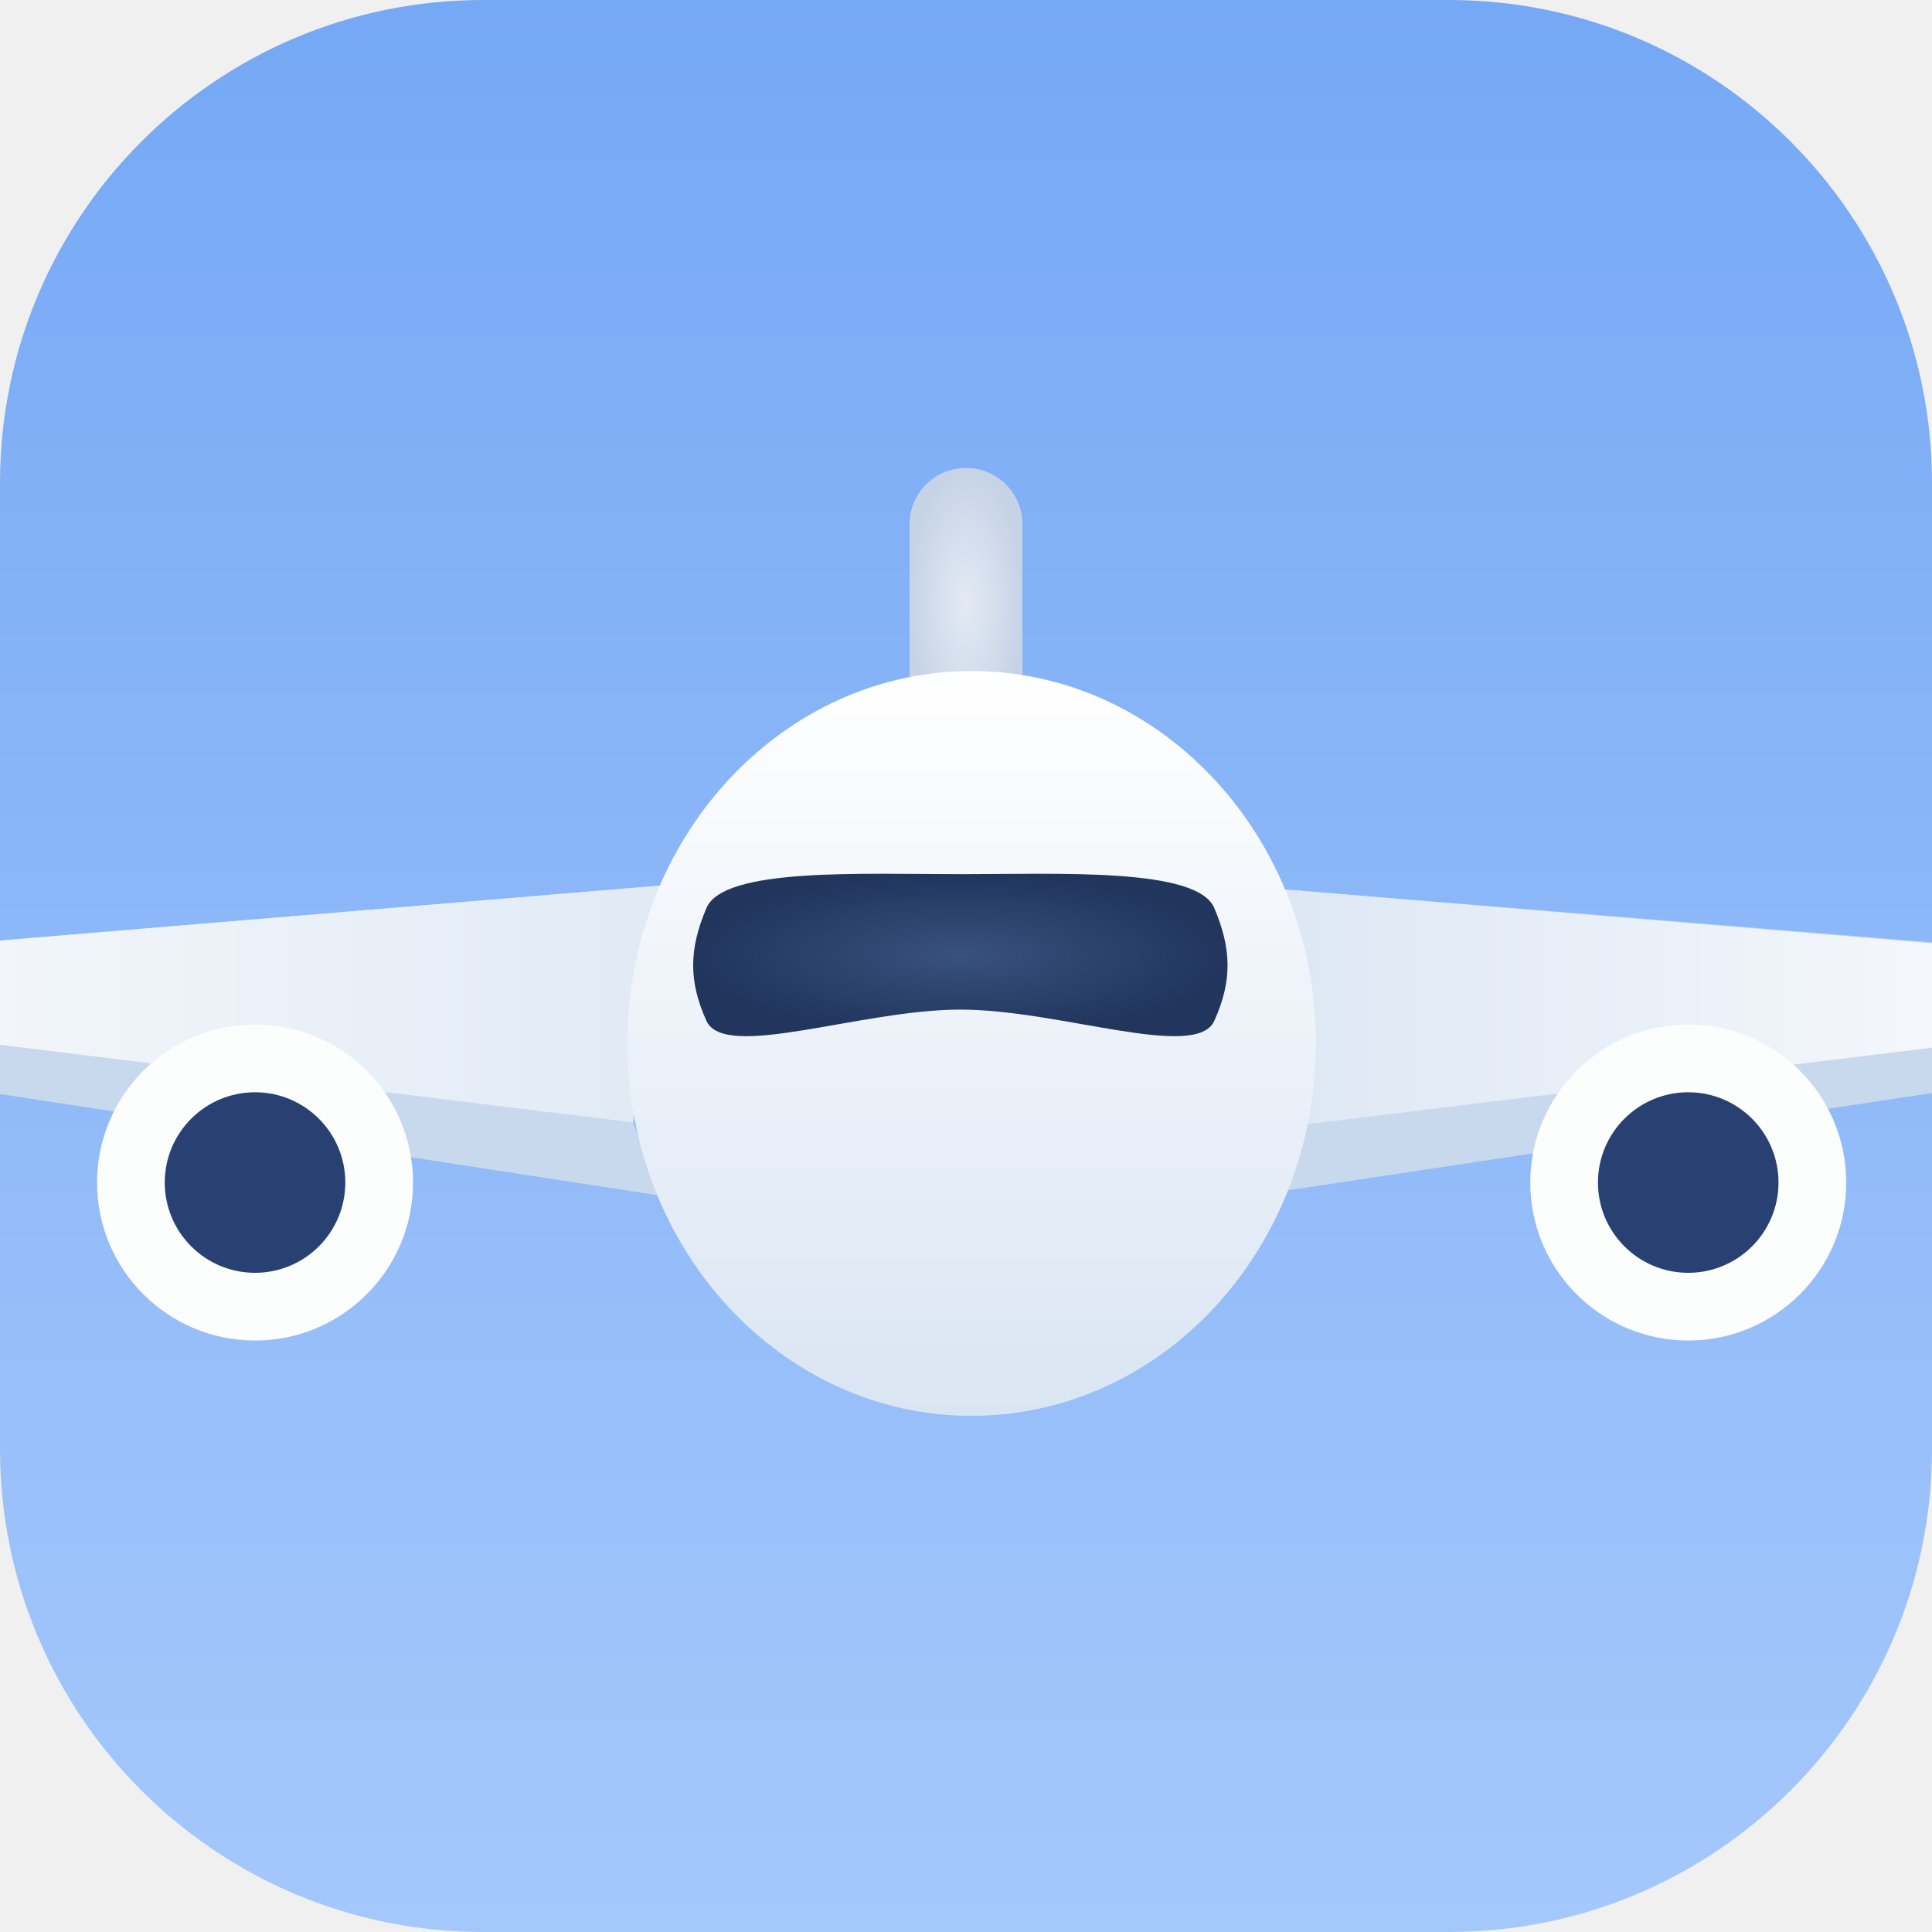
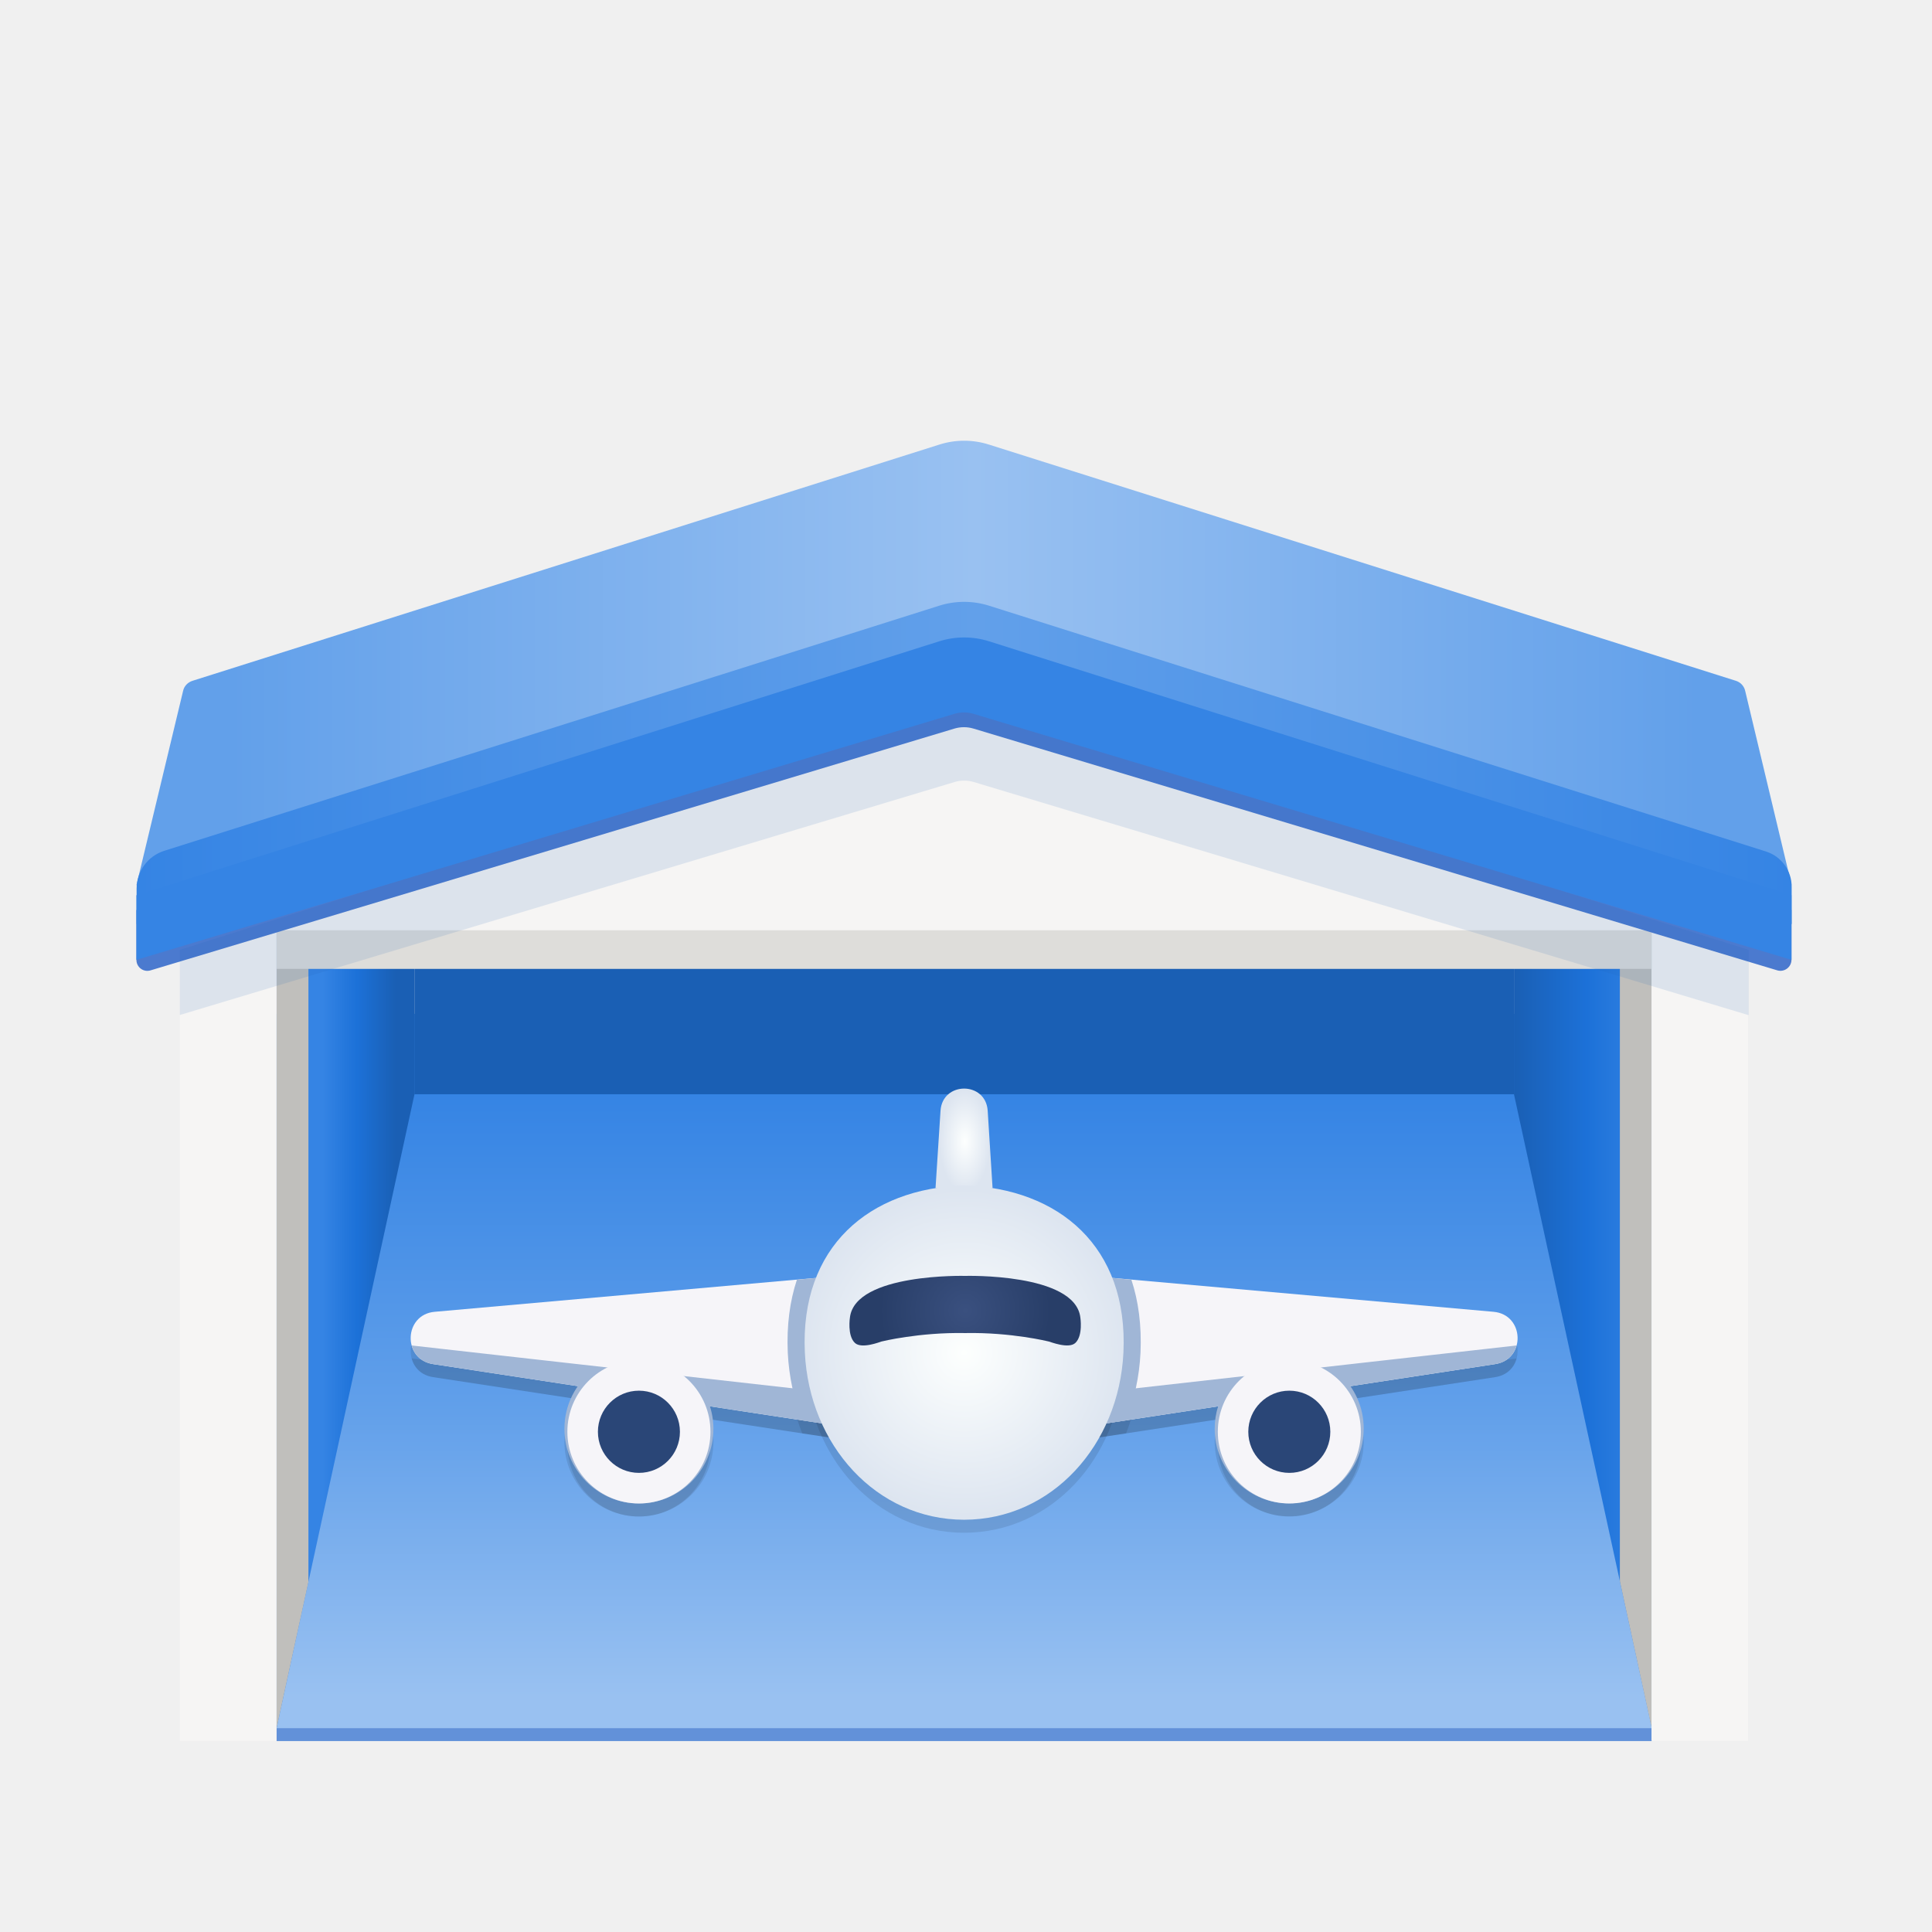
- <svg xmlns="http://www.w3.org/2000/svg" width="128" height="128" viewBox="0 0 128 128" fill="none">
-   <g clip-path="url(#clip0_31_5)">
-     <rect width="128" height="128" rx="32" fill="url(#paint0_linear_31_5)" />
-     <rect x="60.262" y="31" width="7.477" height="17.944" rx="3.738" fill="url(#paint1_radial_31_5)" />
-     <path d="M-14.505 63.523L43.813 58.664L41.944 74.365L43.813 79.224L-14.505 70.252L-16 67.262L-14.505 63.523Z" fill="#C8D8ED" />
-     <path d="M142.505 63.622L84.187 58.85L86.056 74.266L84.187 79.037L142.505 70.228L144 67.292L142.505 63.622Z" fill="#C8D8ED" />
-     <path d="M-14.505 63.523L43.813 58.664L41.944 74.365L-16 67.262L-14.505 63.523Z" fill="url(#paint2_linear_31_5)" />
-     <path d="M142.505 63.71L84.187 58.85L86.056 74.551L144 67.448L142.505 63.71Z" fill="url(#paint3_linear_31_5)" />
-     <ellipse cx="64.374" cy="69.131" rx="22.804" ry="24.673" fill="url(#paint4_linear_31_5)" />
-     <circle cx="16.897" cy="78.346" r="10.467" fill="#FCFDFD" />
-     <circle cx="16.897" cy="78.346" r="5.981" fill="#284172" />
-     <circle cx="111.851" cy="78.346" r="10.467" fill="#FCFDFD" />
-     <circle cx="111.85" cy="78.346" r="5.981" fill="#284172" />
-     <path d="M46.804 60.159C47.945 57.471 57.031 57.916 63.627 57.916C70.222 57.916 79.308 57.471 80.449 60.159C81.589 62.847 81.653 64.975 80.449 67.635C79.245 70.296 70.203 66.888 63.627 66.888C57.05 66.888 48.008 70.296 46.804 67.635C45.6 64.975 45.663 62.847 46.804 60.159Z" fill="url(#paint5_radial_31_5)" />
+ <svg xmlns="http://www.w3.org/2000/svg" xmlns:xlink="http://www.w3.org/1999/xlink" height="128px" viewBox="0 0 128 128" width="128px">
+   <filter id="a" height="100%" width="100%" x="0%" y="0%">
+     <feColorMatrix color-interpolation-filters="sRGB" values="0 0 0 0 1 0 0 0 0 1 0 0 0 0 1 0 0 0 1 0" />
+   </filter>
+   <linearGradient id="b" gradientTransform="matrix(0.856732 0 0 0.861475 9.040388 29.19936)" gradientUnits="userSpaceOnUse" x1="64.013" x2="64.013" y1="50.253" y2="96.564">
+     <stop offset="0" stop-color="#3584e4" />
+     <stop offset="0.528" stop-color="#62a0ea" />
+     <stop offset="1" stop-color="#99c1f1" />
+   </linearGradient>
+   <linearGradient id="c" gradientUnits="userSpaceOnUse">
+     <stop offset="0" stop-color="#1a5fb4" />
+     <stop offset="0.528" stop-color="#1c71d8" />
+     <stop offset="1" stop-color="#3584e4" />
+   </linearGradient>
+   <linearGradient id="d" gradientTransform="matrix(0.856732 0 0 0.861475 9.040388 29.19936)" x1="20.062" x2="14.393" xlink:href="#c" y1="68.442" y2="68.442" />
+   <linearGradient id="e" gradientTransform="matrix(0.856732 0 0 0.861475 9.040388 29.19936)" x1="106.523" x2="117.193" xlink:href="#c" y1="68.442" y2="68.442" />
+   <linearGradient id="f" gradientUnits="userSpaceOnUse">
+     <stop offset="0" stop-color="#fdfffe" />
+     <stop offset="1" stop-color="#dde5f0" />
+   </linearGradient>
+   <radialGradient id="g" cx="0" cy="0" gradientTransform="matrix(0 3.372949 -1.677738 0 63.92093 75.60915)" r="1" xlink:href="#f" />
+   <radialGradient id="h" cx="0" cy="0" gradientTransform="matrix(10.81179 0 0 10.83545 63.87526 89.61302)" r="1" xlink:href="#f" />
+   <radialGradient id="i" cx="0" cy="0" gradientTransform="matrix(5.65916 0 0 5.671561 63.94406 86.83407)" gradientUnits="userSpaceOnUse" r="1">
+     <stop offset="0" stop-color="#3a507f" />
+     <stop offset="1" stop-color="#283e68" />
+   </radialGradient>
+   <linearGradient id="j" gradientTransform="matrix(0.856732 0 0 0.861475 9.040388 29.19936)" gradientUnits="userSpaceOnUse" x1="7.276" x2="120.754" y1="17.09" y2="17.09">
+     <stop offset="0" stop-color="#62a0ea" />
+     <stop offset="0.507" stop-color="#99c1f1" />
+     <stop offset="1" stop-color="#62a0ea" />
+   </linearGradient>
+   <mask id="k">
+     <g filter="url(#a)">
+       <rect fill-opacity="0.12" height="153.6" width="153.6" x="-12.8" y="-12.8" />
+     </g>
+   </mask>
+   <clipPath id="l">
+     <rect height="152" width="192" />
+   </clipPath>
+   <linearGradient id="m" gradientTransform="matrix(0.856732 0 0 0.861475 9.040388 29.19936)" gradientUnits="userSpaceOnUse" x1="0.004" x2="128.005" y1="24.784" y2="24.784">
+     <stop offset="0" stop-color="#3584e4" />
+     <stop offset="0.507" stop-color="#62a0ea" />
+     <stop offset="1" stop-color="#3584e4" />
+   </linearGradient>
+   <path d="m 109.449 67.168 h -91.125 v 48.18 h 91.125 z m 0 0" fill="url(#b)" />
+   <path d="m 109.43 114.496 h -91.105 v 0.852 h 91.105 z m 0 0" fill="#6291d9" />
+   <path d="m 27.461 61.832 h -9.137 v 52.664 l 9.137 -42 z m 0 0" fill="url(#d)" />
+   <path d="m 109.438 61.832 h -9.133 v 10.664 l 9.133 42 z m 0 0" fill="url(#e)" />
+   <path d="m 27.457 61.832 v 10.664 h 72.848 v -10.664 z m 0 0" fill="#1a5fb4" />
+   <g fill-opacity="0.1">
+     <path d="m 54.504 85.488 l -25.707 2.281 c -2.051 0.188 -2.148 3.152 -0.105 3.469 l 26.215 3.992 z m 0 0" />
+     <path d="m 54.504 85.488 l -1.707 0.156 c -0.469 1.422 -0.684 3.027 -0.605 4.836 c 0.078 1.59 0.41 3.098 0.957 4.488 l 1.766 0.262 z m 0 0" />
+     <path d="m 27.273 90.004 c 0.168 0.598 0.625 1.117 1.418 1.234 l 26.215 3.996 l -0.086 -2.137 z m 0 0" />
+     <path d="m 43.199 91.98 c -1.133 -0.156 -2.297 -0.086 -3.43 -0.207 c -0.164 -0.02 -0.32 -0.078 -0.457 -0.156 c -1.164 0.902 -1.918 2.312 -1.918 3.91 c 0 2.73 2.211 4.945 4.938 4.945 c 2.723 0 4.934 -2.215 4.934 -4.945 c 0 -1.137 -0.391 -2.184 -1.027 -3.02 c -1.035 -0.066 -2.012 -0.391 -3.039 -0.527 z m 0 0" />
+     <path d="m 42.332 100.473 c 2.617 0 4.738 -2.129 4.738 -4.75 c 0 -2.625 -2.121 -4.75 -4.738 -4.75 c -2.617 0 -4.742 2.125 -4.742 4.75 c 0 2.621 2.125 4.75 4.742 4.75 z m 0 0" />
+     <path d="m 42.332 98.445 c 1.5 0 2.715 -1.219 2.715 -2.723 s -1.215 -2.723 -2.715 -2.723 s -2.719 1.219 -2.719 2.723 s 1.219 2.723 2.719 2.723 z m 0 0" />
+     <path d="m 73.246 85.488 l 25.707 2.281 c 2.055 0.188 2.152 3.152 0.109 3.469 l -26.219 3.992 z m 0 0" />
+     <path d="m 73.246 85.488 l 1.711 0.156 c 0.469 1.422 0.684 3.027 0.605 4.836 c -0.078 1.59 -0.41 3.098 -0.957 4.488 l -1.77 0.262 z m 0 0" />
+     <path d="m 100.48 90.004 c -0.168 0.598 -0.629 1.117 -1.418 1.234 l -26.219 3.996 l 0.09 -2.137 z m 0 0" />
+     <path d="m 88.762 91.883 c -0.574 0.059 -1.152 -0.012 -1.738 -0.012 c -0.715 0 -1.426 -0.027 -2.141 0.012 c -0.594 0.031 -1.18 0.168 -1.766 0.246 c 0.184 -0.031 -0.18 0.027 -0.219 0.039 c -0.125 0.02 -0.254 0.047 -0.371 0.086 c -0.059 0.02 -0.117 0.031 -0.164 0.051 c -0.012 0.008 -0.012 0 -0.02 0.008 c -0.039 0.031 -0.059 0.039 -0.07 0.039 c 0 0 0 0 0 -0.008 c 0 -0.012 0.02 -0.031 0.051 -0.07 c -0.227 0.336 -0.605 0.512 -0.977 0.441 c -0.547 0.793 -0.871 1.762 -0.871 2.801 c 0 2.73 2.207 4.945 4.934 4.945 c 2.727 0 4.938 -2.215 4.938 -4.945 c 0.008 -1.43 -0.609 -2.723 -1.586 -3.633 z m 0 0" />
+     <path d="m 85.422 100.473 c 2.617 0 4.738 -2.129 4.738 -4.75 c 0 -2.625 -2.121 -4.75 -4.738 -4.75 s -4.738 2.125 -4.738 4.75 c 0 2.621 2.121 4.75 4.738 4.75 z m 0 0" />
+     <path d="m 85.422 98.445 c 1.5 0 2.715 -1.219 2.715 -2.723 s -1.215 -2.723 -2.715 -2.723 s -2.719 1.219 -2.719 2.723 s 1.219 2.723 2.719 2.723 z m 0 0" />
+     <path d="m 61.98 79.594 l 0.332 -5.141 c 0.129 -1.957 3 -1.957 3.125 0 l 0.324 5.133 h -3.781 z m 0 0" />
+     <path d="m 63.875 79.398 c -6.281 0.195 -10.883 4.062 -10.551 11.074 c 0.293 6.113 4.719 11.066 10.551 11.078 c 5.824 -0.012 10.262 -4.965 10.555 -11.078 c 0.332 -7.012 -4.27 -10.879 -10.555 -11.074 z m 0 0" />
+     <path d="m 71.574 88.133 c -0.371 -2.938 -7.629 -2.742 -7.629 -2.742 s -7.262 -0.184 -7.633 2.742 c 0 0 -0.195 1.215 0.332 1.703 c 0.449 0.414 1.66 -0.066 1.758 -0.098 c 0 0 2.484 -0.617 5.543 -0.559 c 3.059 -0.059 5.539 0.559 5.539 0.559 c 0.098 0.02 1.309 0.512 1.758 0.098 c 0.527 -0.488 0.332 -1.703 0.332 -1.703 z m 0 0" />
  </g>
-   <defs>
-     <linearGradient id="paint0_linear_31_5" x1="64" y1="0" x2="64" y2="128" gradientUnits="userSpaceOnUse">
-       <stop stop-color="#75A8F5" />
-       <stop offset="1" stop-color="#A5C8FB" />
-     </linearGradient>
-     <radialGradient id="paint1_radial_31_5" cx="0" cy="0" r="1" gradientUnits="userSpaceOnUse" gradientTransform="translate(64 39.972) rotate(90) scale(8.97196 3.73832)">
-       <stop stop-color="#E3EAF4" />
-       <stop offset="1" stop-color="#C6D3E7" />
-     </radialGradient>
-     <linearGradient id="paint2_linear_31_5" x1="-16" y1="66.514" x2="43.813" y2="66.514" gradientUnits="userSpaceOnUse">
-       <stop stop-color="#F8FAFC" />
-       <stop offset="1" stop-color="#E1EAF5" />
-     </linearGradient>
-     <linearGradient id="paint3_linear_31_5" x1="144" y1="66.701" x2="84.187" y2="66.701" gradientUnits="userSpaceOnUse">
-       <stop stop-color="#FCFDFE" />
-       <stop offset="1" stop-color="#DDE7F4" />
-     </linearGradient>
-     <linearGradient id="paint4_linear_31_5" x1="64.374" y1="44.458" x2="64.374" y2="93.804" gradientUnits="userSpaceOnUse">
-       <stop stop-color="white" />
-       <stop offset="1" stop-color="#DAE5F3" />
-     </linearGradient>
-     <radialGradient id="paint5_radial_31_5" cx="0" cy="0" r="1" gradientUnits="userSpaceOnUse" gradientTransform="translate(63.6265 63.2697) scale(17.7017 5.38124)">
-       <stop stop-color="#39517E" />
-       <stop offset="1" stop-color="#21355D" />
-     </radialGradient>
-     <clipPath id="clip0_31_5">
-       <rect width="128" height="128" rx="32" fill="white" />
-     </clipPath>
-   </defs>
+   <path d="m 54.504 84.625 l -25.707 2.285 c -2.051 0.184 -2.148 3.152 -0.105 3.465 l 26.215 3.996 z m 0 0" fill="#f6f5f9" />
+   <path d="m 54.504 84.625 l -1.707 0.16 c -0.469 1.418 -0.684 3.023 -0.605 4.836 c 0.078 1.586 0.41 3.094 0.957 4.484 l 1.766 0.266 z m 0 0" fill="#a0b6d6" />
+   <path d="m 27.273 89.141 c 0.168 0.598 0.625 1.117 1.418 1.234 l 26.215 3.996 l -0.086 -2.133 z m 0 0" fill="#a0b6d6" />
+   <path d="m 43.199 91.121 c -1.133 -0.16 -2.297 -0.09 -3.43 -0.207 c -0.164 -0.02 -0.32 -0.078 -0.457 -0.156 c -1.164 0.898 -1.918 2.309 -1.918 3.906 c 0 2.73 2.211 4.945 4.938 4.945 c 2.723 0 4.934 -2.215 4.934 -4.945 c 0 -1.137 -0.391 -2.184 -1.027 -3.016 c -1.035 -0.07 -2.012 -0.391 -3.039 -0.527 z m 0 0" fill="#a0b6d6" />
+   <path d="m 42.332 99.609 c 2.617 0 4.738 -2.125 4.738 -4.75 c 0 -2.621 -2.121 -4.75 -4.738 -4.75 c -2.617 0 -4.742 2.129 -4.742 4.75 c 0 2.625 2.125 4.75 4.742 4.75 z m 0 0" fill="#f6f5f9" />
+   <path d="m 42.332 97.582 c 1.5 0 2.715 -1.219 2.715 -2.723 s -1.215 -2.723 -2.715 -2.723 s -2.719 1.219 -2.719 2.723 s 1.219 2.723 2.719 2.723 z m 0 0" fill="#2a4677" />
+   <path d="m 73.246 84.625 l 25.707 2.285 c 2.055 0.184 2.152 3.152 0.109 3.465 l -26.219 3.996 z m 0 0" fill="#f6f5f9" />
+   <path d="m 73.246 84.625 l 1.711 0.16 c 0.469 1.418 0.684 3.023 0.605 4.836 c -0.078 1.586 -0.41 3.094 -0.957 4.484 l -1.77 0.266 z m 0 0" fill="#a0b6d6" />
+   <path d="m 100.48 89.141 c -0.168 0.598 -0.629 1.117 -1.418 1.234 l -26.219 3.996 l 0.09 -2.133 z m 0 0" fill="#a0b6d6" />
+   <path d="m 88.762 91.02 c -0.574 0.062 -1.152 -0.008 -1.738 -0.008 c -0.715 0 -1.426 -0.031 -2.141 0.008 c -0.594 0.031 -1.18 0.168 -1.766 0.246 c 0.184 -0.027 -0.18 0.031 -0.219 0.039 c -0.125 0.02 -0.254 0.051 -0.371 0.09 c -0.059 0.02 -0.117 0.027 -0.164 0.047 c -0.012 0.012 -0.012 0 -0.02 0.012 c -0.039 0.027 -0.059 0.039 -0.07 0.039 c 0 0 0 0 0 -0.012 c 0 -0.008 0.02 -0.027 0.051 -0.066 c -0.227 0.332 -0.605 0.508 -0.977 0.441 c -0.547 0.793 -0.871 1.762 -0.871 2.801 c 0 2.73 2.207 4.945 4.934 4.945 c 2.727 0 4.938 -2.215 4.938 -4.945 c 0.008 -1.43 -0.609 -2.723 -1.586 -3.637 z m 0 0" fill="#a0b6d6" />
+   <path d="m 85.422 99.609 c 2.617 0 4.738 -2.125 4.738 -4.75 c 0 -2.621 -2.121 -4.75 -4.738 -4.75 s -4.738 2.129 -4.738 4.75 c 0 2.625 2.121 4.75 4.738 4.75 z m 0 0" fill="#f6f5f9" />
+   <path d="m 85.422 97.582 c 1.5 0 2.715 -1.219 2.715 -2.723 s -1.215 -2.723 -2.715 -2.723 s -2.719 1.219 -2.719 2.723 s 1.219 2.723 2.719 2.723 z m 0 0" fill="#2a4677" />
+   <path d="m 61.98 78.734 l 0.332 -5.145 c 0.129 -1.957 3 -1.957 3.125 0 l 0.324 5.133 h -3.781 z m 0 0" fill="url(#g)" />
+   <path d="m 63.875 78.535 c -6.281 0.199 -10.883 4.066 -10.551 11.078 c 0.293 6.109 4.719 11.066 10.551 11.074 c 5.824 -0.008 10.262 -4.965 10.555 -11.074 c 0.332 -7.012 -4.27 -10.879 -10.555 -11.078 z m 0 0" fill="url(#h)" />
+   <path d="m 71.574 87.273 c -0.371 -2.941 -7.629 -2.742 -7.629 -2.742 s -7.262 -0.188 -7.633 2.742 c 0 0 -0.195 1.211 0.332 1.703 c 0.449 0.41 1.66 -0.07 1.758 -0.098 c 0 0 2.484 -0.617 5.543 -0.559 c 3.059 -0.059 5.539 0.559 5.539 0.559 c 0.098 0.02 1.309 0.508 1.758 0.098 c 0.527 -0.492 0.332 -1.703 0.332 -1.703 z m 0 0" fill="url(#i)" />
+   <path d="m 20.434 104.809 v -42.977 h -2.109 v 52.664 z m 0 0" fill="#c0bfbc" />
+   <path d="m 109.43 61.832 v 52.664 l -2.109 -9.727 v -42.938 z m 0 0" fill="#c0bfbc" />
+   <path d="m 11.914 51.086 v 64.262 h 6.398 v -53.695 h 91.105 v 53.684 h 6.402 v -64.258 c -17.531 0 -35.051 -7.168 -52.578 -7.168 c -17.102 0.008 -34.211 7.176 -51.328 7.176 z m 0 0" fill="#f6f5f4" />
+   <path d="m 109.43 61.633 h -91.105 v 2.559 h 91.105 z m 0 0" fill="#deddda" />
+   <path d="m 115.008 45.105 l -49.48 -15.648 c -1.074 -0.344 -2.227 -0.344 -3.301 0 l -49.473 15.648 c -0.312 0.098 -0.559 0.352 -0.625 0.676 l -3.09 12.867 l 54.211 -16.305 c 0.402 -0.117 0.832 -0.117 1.23 0 l 54.211 16.305 v -0.039 l -3.066 -12.828 c -0.07 -0.324 -0.305 -0.578 -0.617 -0.676 z m 0 0" fill="url(#j)" />
+   <path d="m 118.703 60.293 l -53.176 -16.824 c -1.074 -0.344 -2.227 -0.344 -3.301 0 l -53.188 16.824 v 3.301 c 0 0.488 0.469 0.84 0.938 0.695 l 53.273 -16.023 c 0.402 -0.117 0.832 -0.117 1.23 0 l 53.273 16.023 c 0.469 0.137 0.938 -0.215 0.938 -0.707 v -3.289 z m 0 0" fill="#4b7acf" />
+   <g mask="url(#k)">
+     <g clip-path="url(#l)" transform="matrix(1 0 0 1 -8 -16)">
+       <path d="m 123.848 78.93 l -50.32 -15.926 c -1.074 -0.34 -2.227 -0.34 -3.301 0 l -50.312 15.926 v 4.316 l 51.348 -15.441 c 0.398 -0.117 0.828 -0.117 1.23 0 l 51.355 15.453 z m 0 0" fill="#1a5fb4" />
+     </g>
+   </g>
+   <path d="m 117 56.414 l -51.473 -16.285 c -1.074 -0.34 -2.227 -0.34 -3.301 0 l -51.34 16.238 c -1.094 0.344 -1.836 1.359 -1.836 2.516 v 2.34 l 54.211 -16.305 c 0.398 -0.117 0.828 -0.117 1.23 0 l 54.211 16.305 v -2.488 c 0 -1.055 -0.688 -2.004 -1.703 -2.32 z m 0 0" fill="url(#m)" />
+   <path d="m 118.703 59.312 l -53.176 -16.824 c -1.074 -0.34 -2.227 -0.34 -3.301 0 l -53.188 16.824 v 4.281 l 54.211 -16.305 c 0.402 -0.117 0.832 -0.117 1.23 0 l 54.211 16.305 v -4.281 z m 0 0" fill="#3584e4" />
</svg>
